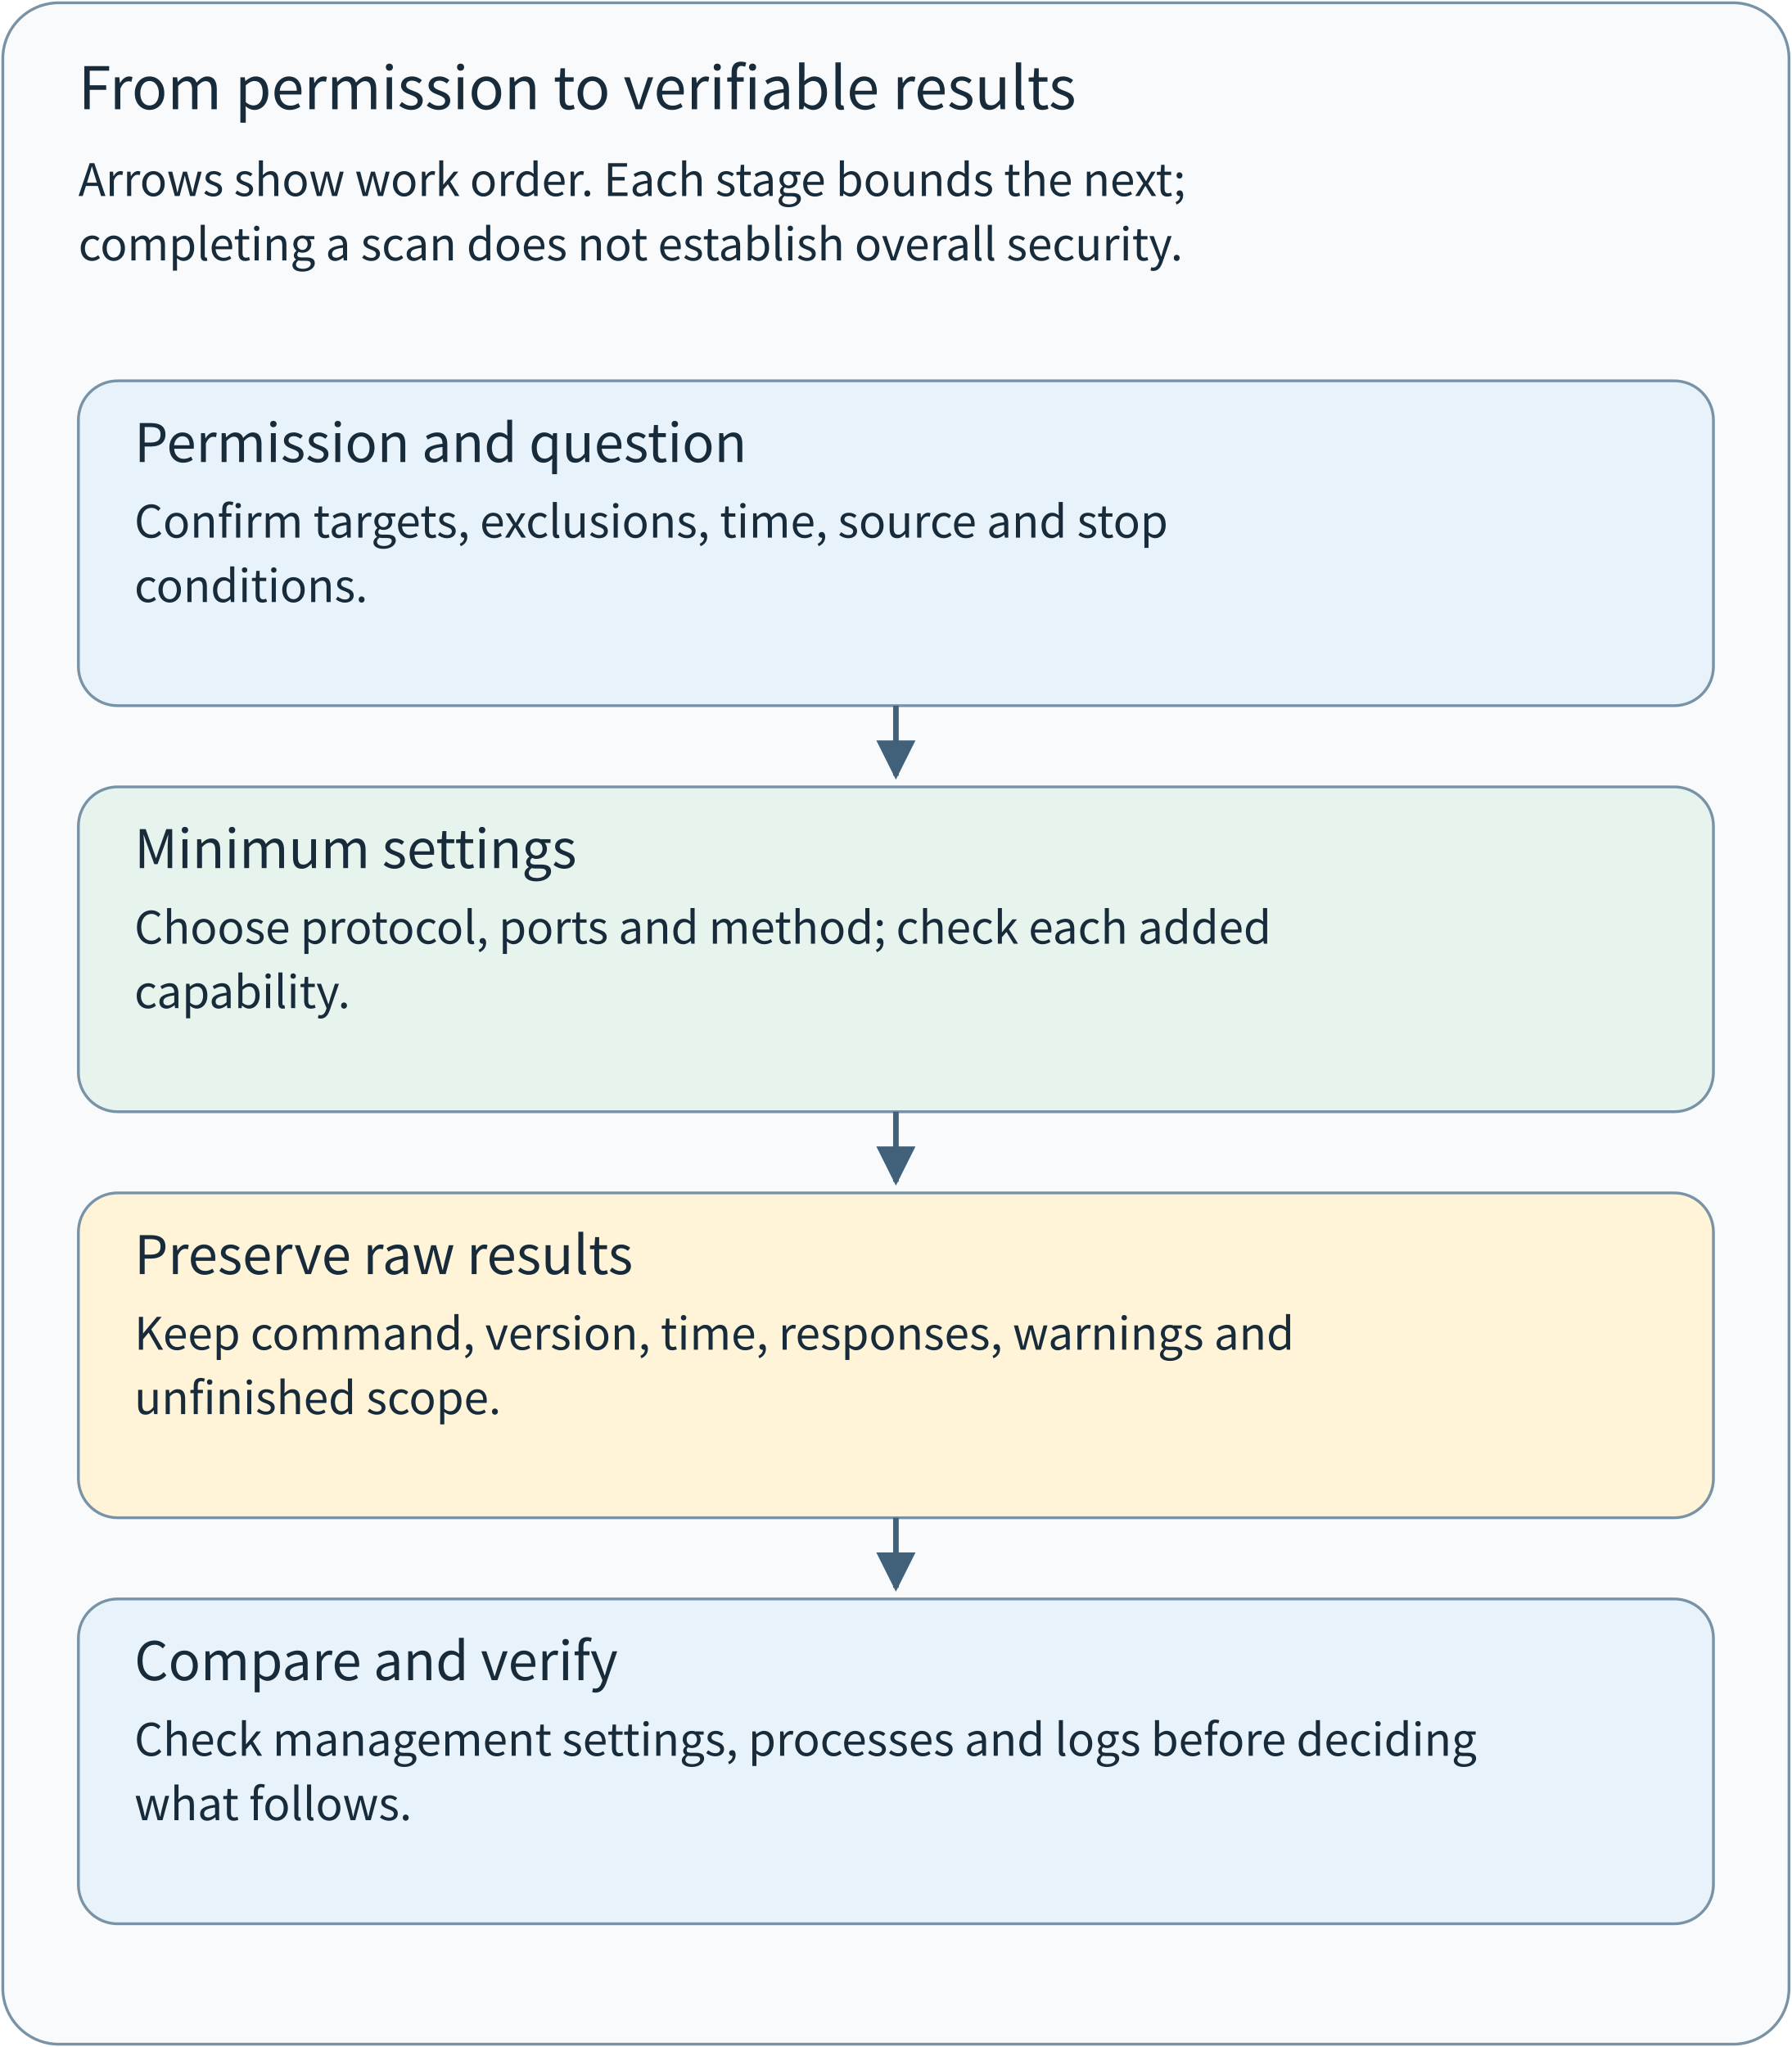
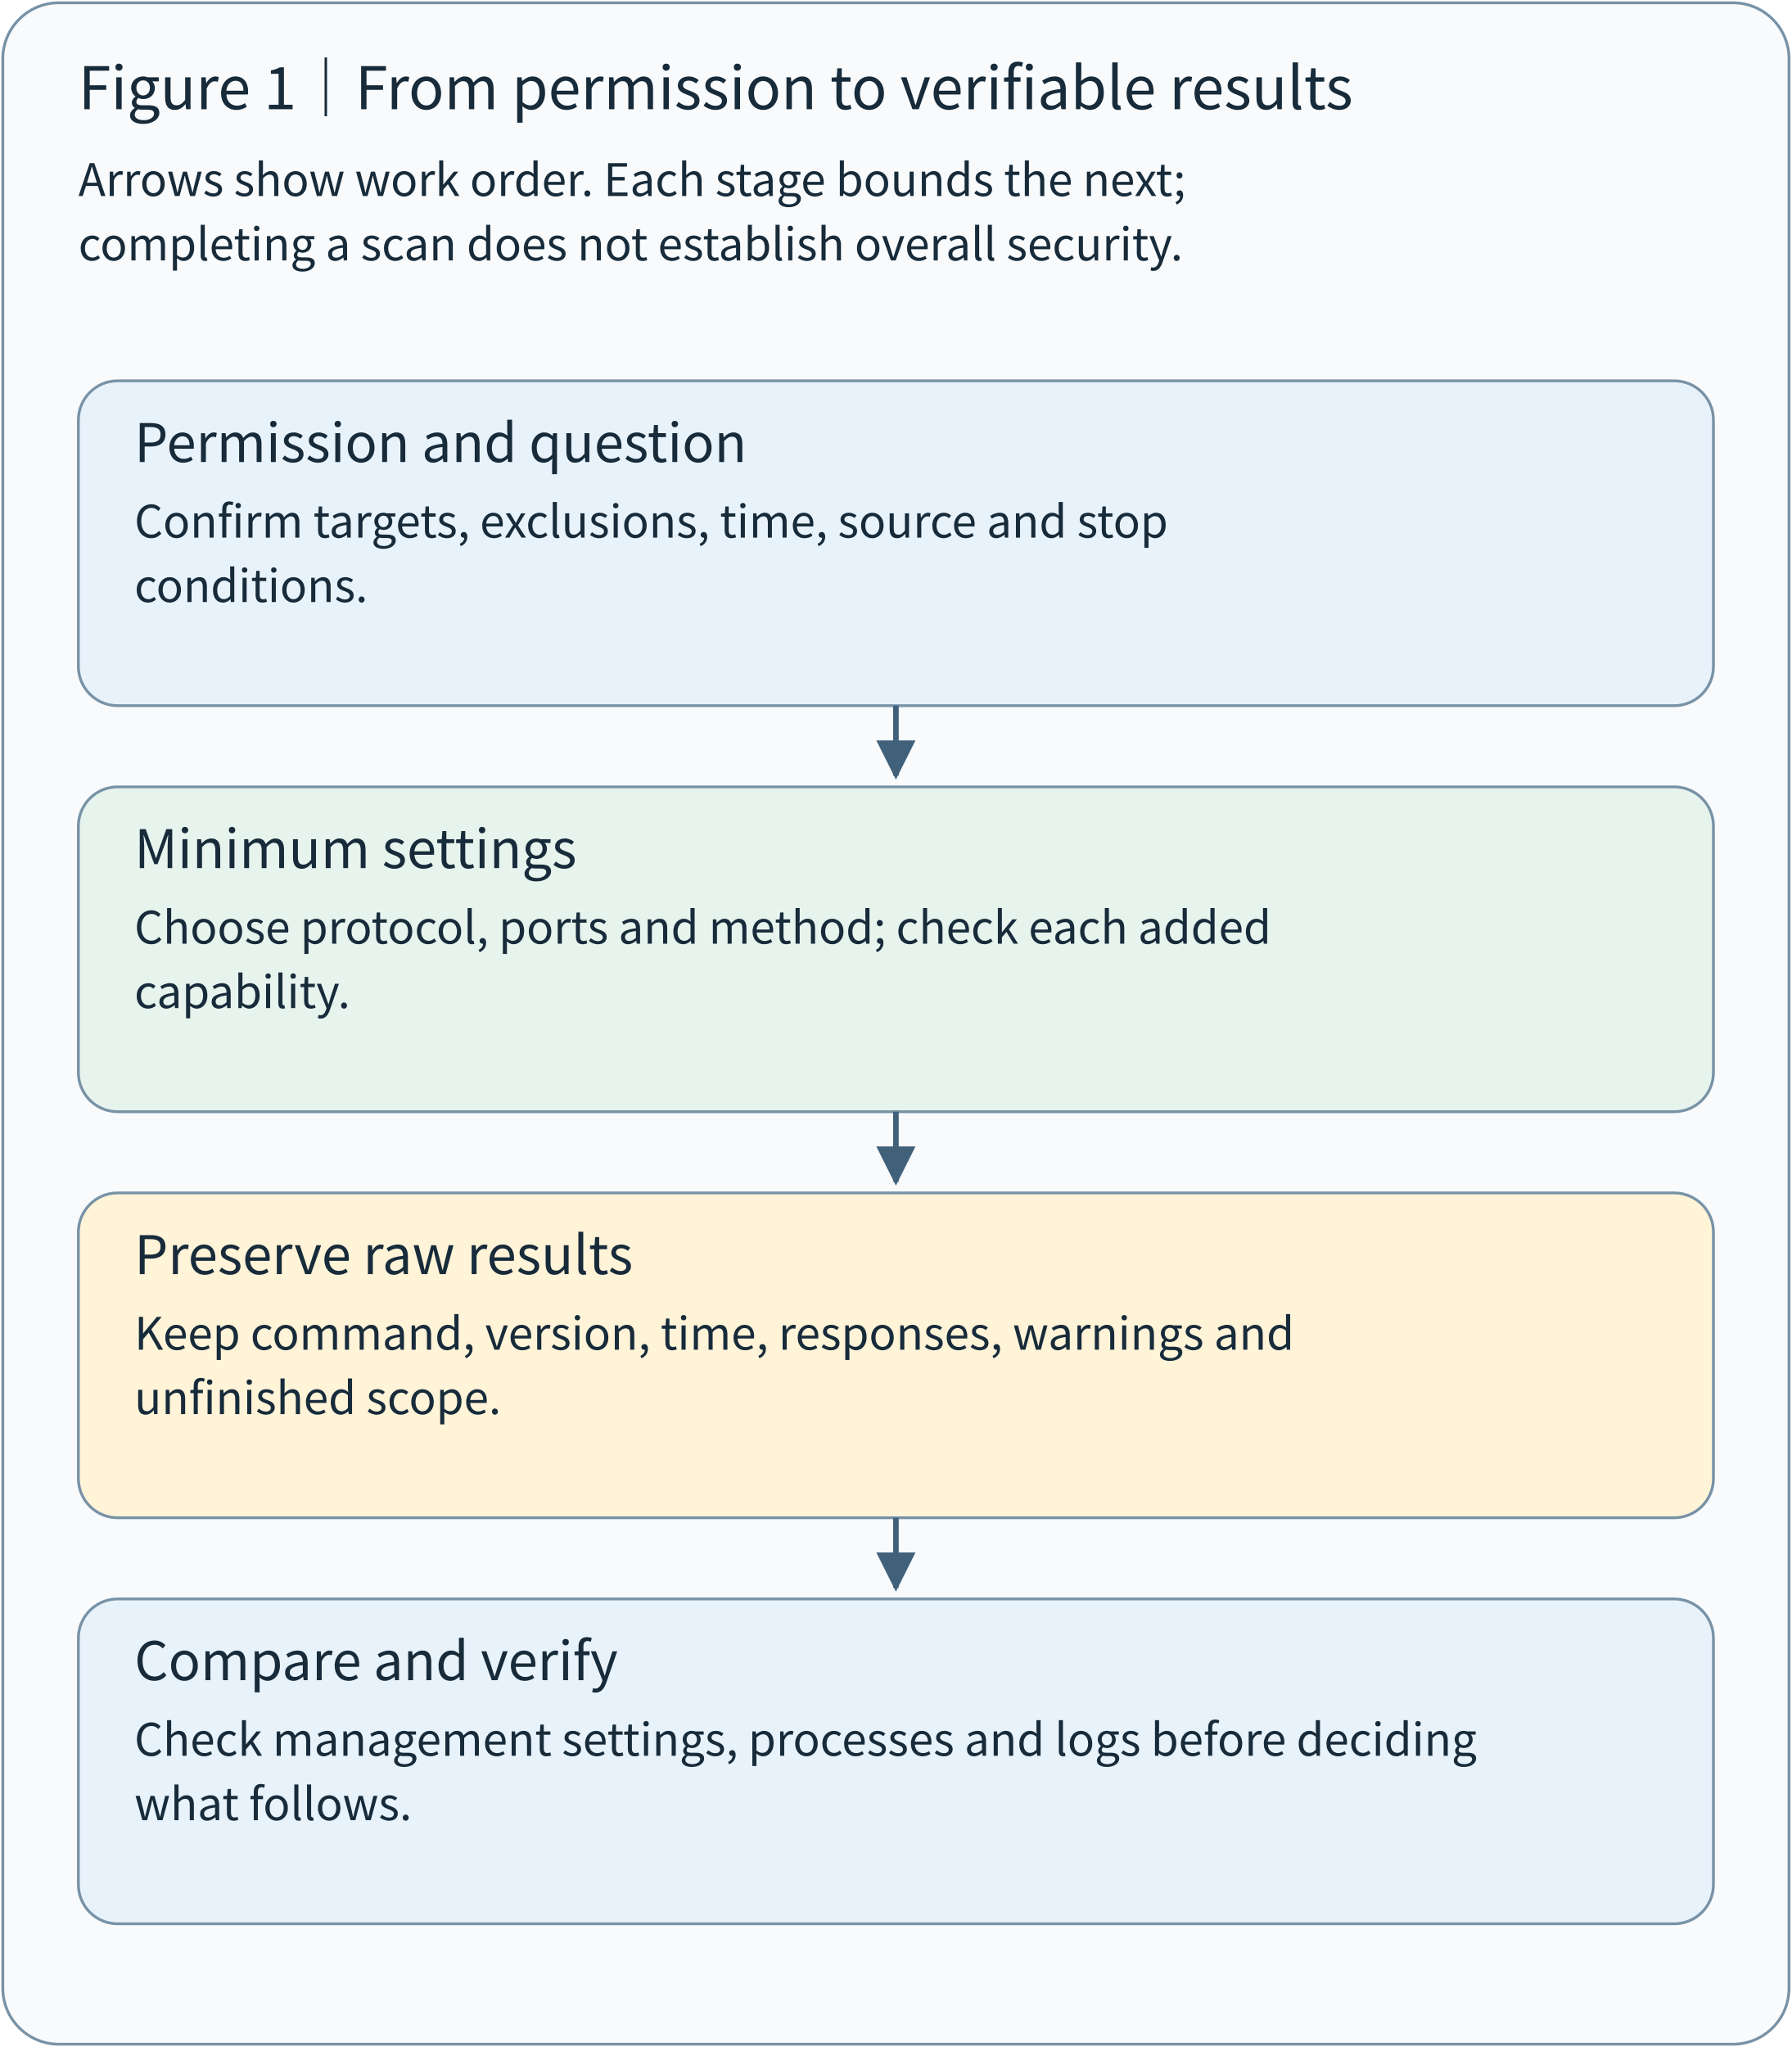
<svg xmlns="http://www.w3.org/2000/svg" viewBox="0 0 640 731" role="img" aria-labelledby="m0307-workflow-en-title m0307-workflow-en-desc" preserveAspectRatio="xMidYMid meet">
  <defs>
    <marker id="m0307-workflow-en-arrow" viewBox="0 0 10 10" refX="9" refY="5" markerWidth="7" markerHeight="7" orient="auto">
      <path d="M0 0L10 5L0 10z" fill="#41617b" />
    </marker>
  </defs>
  <rect x="1" y="1" width="638" height="729" rx="20" fill="#f8fafc" stroke="#7892a6" />
-   <text x="28" y="39" font-family="Noto Sans CJK TC,sans-serif" font-size="21" fill="#172b3a">From permission to verifiable results</text>
+   <text x="28" y="39" font-family="Noto Sans CJK TC,sans-serif" font-size="21" fill="#172b3a">Figure 1｜From permission to verifiable results</text>
  <text x="28" y="70" font-family="Noto Sans CJK TC,sans-serif" font-size="16" fill="#172b3a">Arrows show work order. Each stage bounds the next;</text>
  <text x="28" y="93" font-family="Noto Sans CJK TC,sans-serif" font-size="16" fill="#172b3a">completing a scan does not establish overall security.</text>
  <rect x="28" y="136" width="584" height="116" rx="14" fill="#e8f2fb" stroke="#7892a6" />
  <text x="48" y="165" font-family="Noto Sans CJK TC,sans-serif" font-size="19" fill="#172b3a">Permission and question</text>
  <text x="48" y="192" font-family="Noto Sans CJK TC,sans-serif" font-size="16" fill="#172b3a">Confirm targets, exclusions, time, source and stop</text>
  <text x="48" y="215" font-family="Noto Sans CJK TC,sans-serif" font-size="16" fill="#172b3a">conditions.</text>
  <path d="M320 252V277" fill="none" stroke="#41617b" stroke-width="2" marker-end="url(#m0307-workflow-en-arrow)" />
  <rect x="28" y="281" width="584" height="116" rx="14" fill="#e7f3ed" stroke="#7892a6" />
  <text x="48" y="310" font-family="Noto Sans CJK TC,sans-serif" font-size="19" fill="#172b3a">Minimum settings</text>
  <text x="48" y="337" font-family="Noto Sans CJK TC,sans-serif" font-size="16" fill="#172b3a">Choose protocol, ports and method; check each added</text>
  <text x="48" y="360" font-family="Noto Sans CJK TC,sans-serif" font-size="16" fill="#172b3a">capability.</text>
  <path d="M320 397V422" fill="none" stroke="#41617b" stroke-width="2" marker-end="url(#m0307-workflow-en-arrow)" />
  <rect x="28" y="426" width="584" height="116" rx="14" fill="#fff3d8" stroke="#7892a6" />
  <text x="48" y="455" font-family="Noto Sans CJK TC,sans-serif" font-size="19" fill="#172b3a">Preserve raw results</text>
  <text x="48" y="482" font-family="Noto Sans CJK TC,sans-serif" font-size="16" fill="#172b3a">Keep command, version, time, responses, warnings and</text>
  <text x="48" y="505" font-family="Noto Sans CJK TC,sans-serif" font-size="16" fill="#172b3a">unfinished scope.</text>
  <path d="M320 542V567" fill="none" stroke="#41617b" stroke-width="2" marker-end="url(#m0307-workflow-en-arrow)" />
  <rect x="28" y="571" width="584" height="116" rx="14" fill="#e8f2fb" stroke="#7892a6" />
  <text x="48" y="600" font-family="Noto Sans CJK TC,sans-serif" font-size="19" fill="#172b3a">Compare and verify</text>
  <text x="48" y="627" font-family="Noto Sans CJK TC,sans-serif" font-size="16" fill="#172b3a">Check management settings, processes and logs before deciding</text>
  <text x="48" y="650" font-family="Noto Sans CJK TC,sans-serif" font-size="16" fill="#172b3a">what follows.</text>
</svg>
